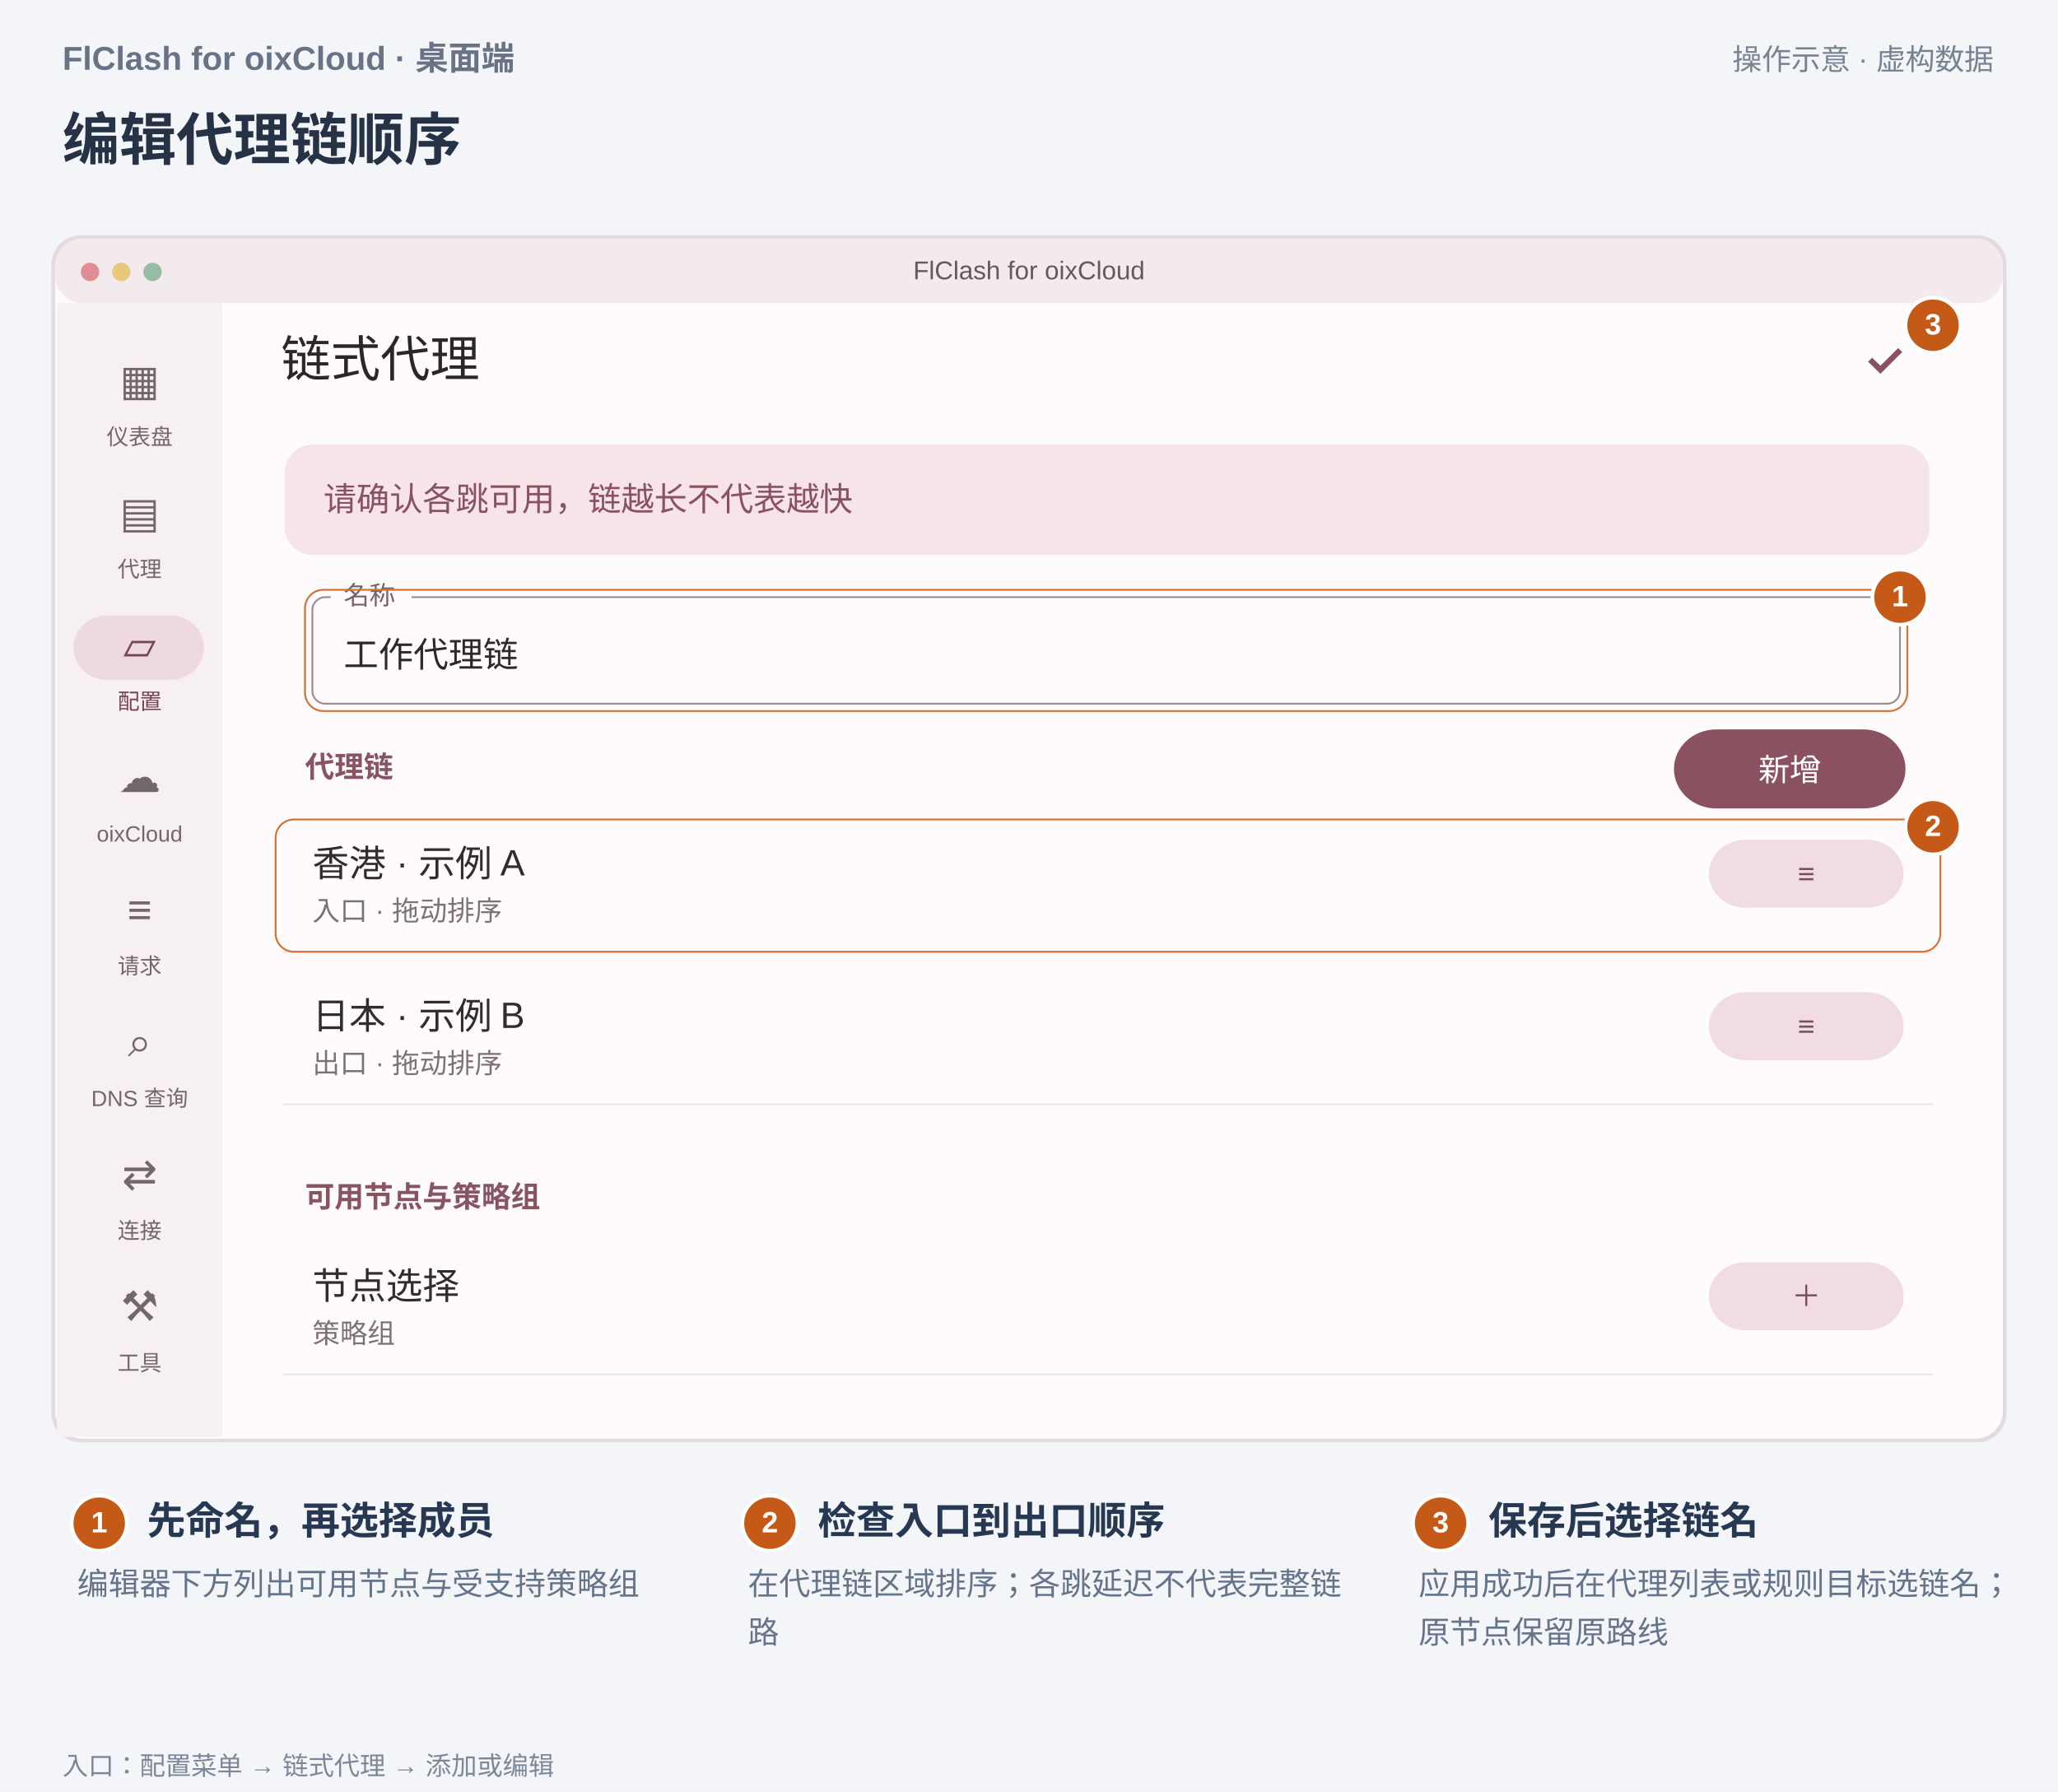
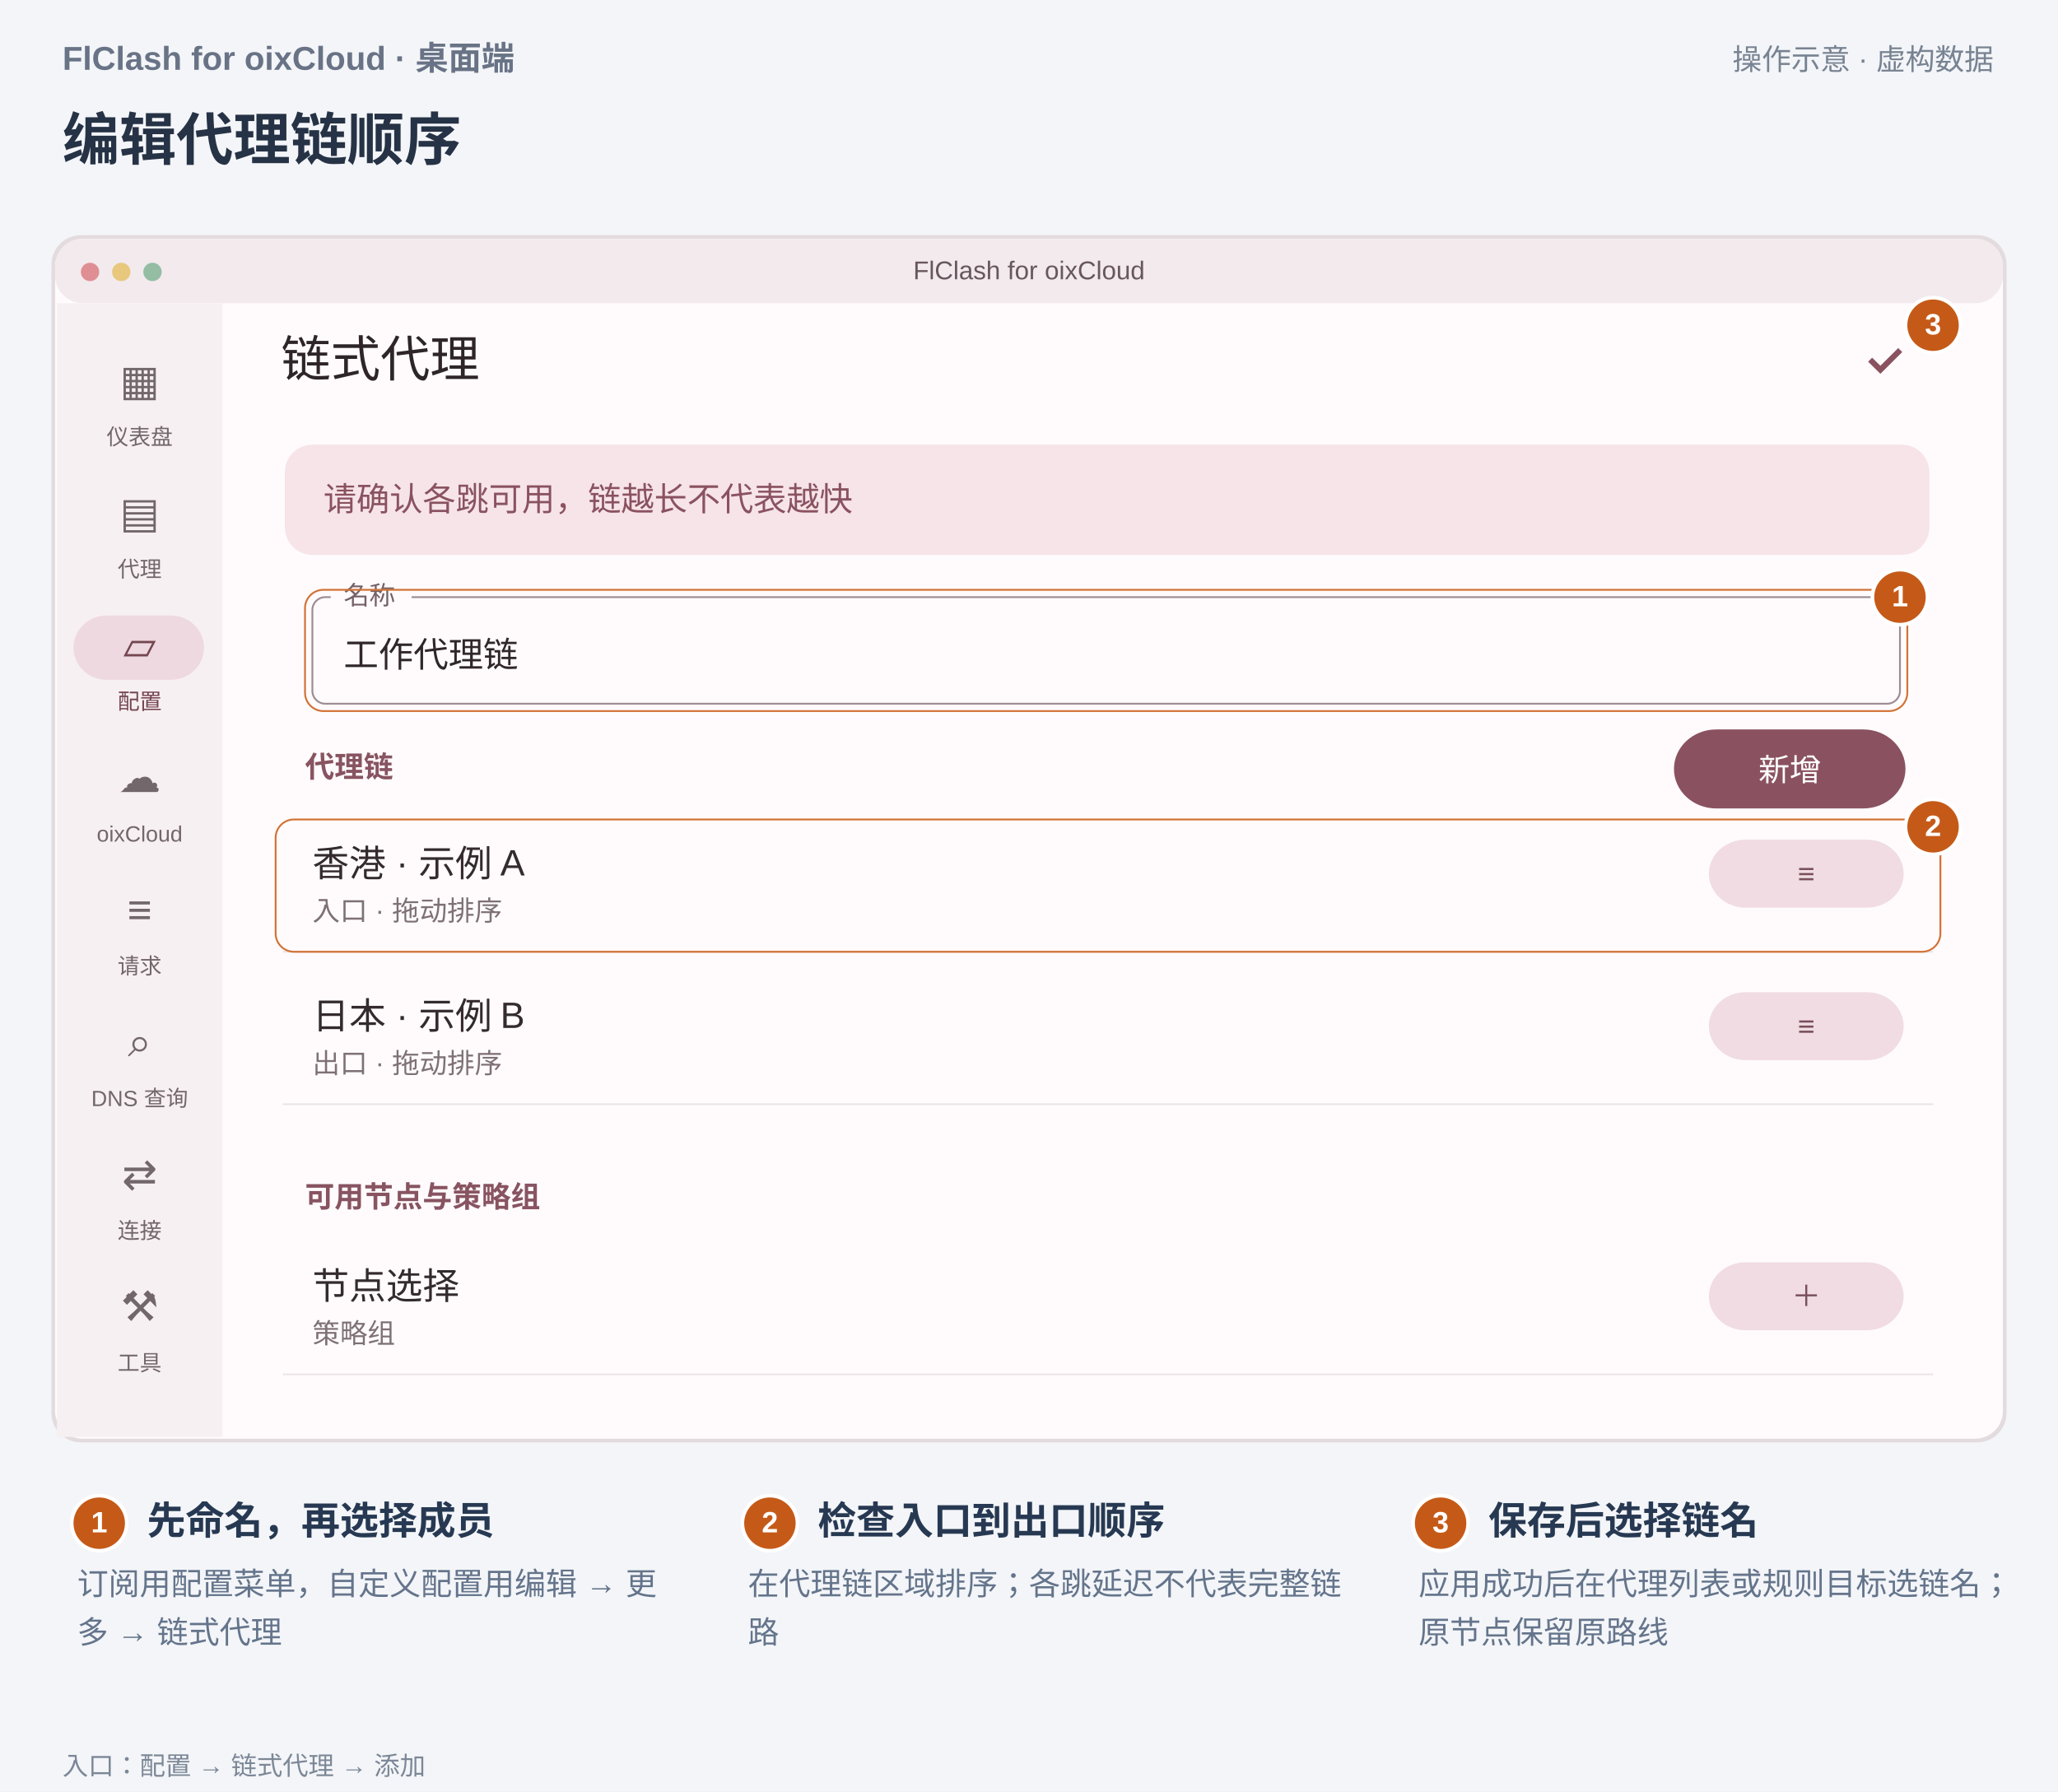
<svg xmlns="http://www.w3.org/2000/svg" width="1120" height="975" viewBox="0 0 1120 975" role="img" aria-labelledby="title desc">
  <g font-family="-apple-system,BlinkMacSystemFont,'PingFang SC','Segoe UI',Arial,sans-serif">
    <rect x="0" y="0" width="1120" height="975" rx="0" fill="#f3f5f8" stroke="none" />
    <text x="34" y="38" font-size="18" fill="#697386" font-weight="600" text-anchor="start">FlClash for oixCloud · 桌面端</text>
    <text x="1085" y="38" font-size="16" fill="#788392" font-weight="500" text-anchor="end">操作示意 · 虚构数据</text>
    <text x="34" y="87" font-size="31" fill="#263245" font-weight="700" text-anchor="start">编辑代理链顺序</text>
    <rect x="28" y="128" width="1064" height="657" rx="16" fill="#e3dbde" stroke="none" />
    <rect x="30" y="130" width="1060" height="653" rx="15" fill="#fffbfc" stroke="none" />
    <rect x="30" y="130" width="1060" height="35" rx="15" fill="#f2eaed" stroke="none" />
    <circle cx="49" cy="148" r="5" fill="#df8e94" stroke="none" stroke-width="1" />
    <circle cx="66" cy="148" r="5" fill="#e7c87c" stroke="none" stroke-width="1" />
    <circle cx="83" cy="148" r="5" fill="#95bda4" stroke="none" stroke-width="1" />
    <text x="560" y="152" font-size="14" fill="#68575e" font-weight="500" text-anchor="middle">FlClash for oixCloud</text>
    <rect x="31" y="165" width="90" height="617" rx="0" fill="#f7f0f2" stroke="none" />
    <text x="76" y="215" font-size="23" fill="#72676b" font-weight="500" text-anchor="middle">▦</text>
    <text x="76" y="242" font-size="12" fill="#72676b" font-weight="500" text-anchor="middle">仪表盘</text>
    <text x="76" y="287" font-size="23" fill="#72676b" font-weight="500" text-anchor="middle">▤</text>
    <text x="76" y="314" font-size="12" fill="#72676b" font-weight="500" text-anchor="middle">代理</text>
    <rect x="40" y="335" width="71" height="35" rx="18" fill="#edd9df" stroke="none" />
    <text x="76" y="359" font-size="23" fill="#754651" font-weight="500" text-anchor="middle">▱</text>
    <text x="76" y="386" font-size="12" fill="#754651" font-weight="500" text-anchor="middle">配置</text>
    <text x="76" y="431" font-size="23" fill="#72676b" font-weight="500" text-anchor="middle">☁</text>
    <text x="76" y="458" font-size="12" fill="#72676b" font-weight="500" text-anchor="middle">oixCloud</text>
    <text x="76" y="503" font-size="23" fill="#72676b" font-weight="500" text-anchor="middle">≡</text>
    <text x="76" y="530" font-size="12" fill="#72676b" font-weight="500" text-anchor="middle">请求</text>
    <text x="76" y="575" font-size="23" fill="#72676b" font-weight="500" text-anchor="middle">⌕</text>
    <text x="76" y="602" font-size="12" fill="#72676b" font-weight="500" text-anchor="middle">DNS 查询</text>
    <text x="76" y="647" font-size="23" fill="#72676b" font-weight="500" text-anchor="middle">⇄</text>
    <text x="76" y="674" font-size="12" fill="#72676b" font-weight="500" text-anchor="middle">连接</text>
    <text x="76" y="719" font-size="23" fill="#72676b" font-weight="500" text-anchor="middle">⚒</text>
    <text x="76" y="746" font-size="12" fill="#72676b" font-weight="500" text-anchor="middle">工具</text>
    <text x="153" y="205" font-size="27" fill="#2d2528" font-weight="500" text-anchor="start">链式代理</text>
    <text x="1037" y="205" font-size="26" fill="#8a5260" font-weight="600" text-anchor="end">✓</text>
    <circle cx="1052" cy="177" r="15" fill="#c55a18" stroke="#fff" stroke-width="2" />
    <text x="1052" y="182" font-size="16" fill="#fff" font-weight="700" text-anchor="middle">3</text>
    <rect x="155" y="242" width="895" height="60" rx="15" fill="#f6e4e9" stroke="none" />
    <text x="176" y="278" font-size="18" fill="#8a5260" font-weight="400" text-anchor="start">请确认各跳可用，链越长不代表越快</text>
    <rect x="170" y="325" width="864" height="58" rx="7" fill="#fffbfc" stroke="#9d8d92" />
    <rect x="180" y="316" width="44" height="18" rx="0" fill="#fffbfc" stroke="none" />
    <text x="187" y="329" font-size="14" fill="#756067" font-weight="400" text-anchor="start">名称</text>
    <text x="187" y="363" font-size="19" fill="#2f272a" font-weight="400" text-anchor="start">工作代理链</text>
    <rect x="166" y="321" width="872" height="66" rx="10" fill="none" stroke="#d27336" />
    <circle cx="1034" cy="325" r="15" fill="#c55a18" stroke="#fff" stroke-width="2" />
    <text x="1034" y="330" font-size="16" fill="#fff" font-weight="700" text-anchor="middle">1</text>
    <text x="166" y="423" font-size="16" fill="#885461" font-weight="600" text-anchor="start">代理链</text>
    <rect x="911" y="397" width="126" height="43" rx="23" fill="#8a5260" stroke="none" />
    <text x="974" y="425" font-size="17" fill="#fff" font-weight="500" text-anchor="middle">新增</text>
    <text x="170" y="477" font-size="20" fill="#332b2e" font-weight="400" text-anchor="start">香港 · 示例 A</text>
    <text x="170" y="501" font-size="15" fill="#7e7176" font-weight="400" text-anchor="start">入口  ·  拖动排序</text>
    <rect x="930" y="457" width="106" height="37" rx="20" fill="#f0dce2" stroke="none" />
    <text x="983" y="481" font-size="16" fill="#784f5b" font-weight="500" text-anchor="middle">≡</text>
    <path d="M154 518H1052" stroke="#ede5e8" stroke-width="1" />
    <rect x="150" y="446" width="906" height="72" rx="10" fill="none" stroke="#d27336" />
    <circle cx="1052" cy="450" r="15" fill="#c55a18" stroke="#fff" stroke-width="2" />
    <text x="1052" y="455" font-size="16" fill="#fff" font-weight="700" text-anchor="middle">2</text>
    <text x="170" y="560" font-size="20" fill="#332b2e" font-weight="400" text-anchor="start">日本 · 示例 B</text>
    <text x="170" y="584" font-size="15" fill="#7e7176" font-weight="400" text-anchor="start">出口  ·  拖动排序</text>
    <rect x="930" y="540" width="106" height="37" rx="20" fill="#f0dce2" stroke="none" />
    <text x="983" y="564" font-size="16" fill="#784f5b" font-weight="500" text-anchor="middle">≡</text>
    <path d="M154 601H1052" stroke="#ede5e8" stroke-width="1" />
    <text x="166" y="657" font-size="16" fill="#885461" font-weight="600" text-anchor="start">可用节点与策略组</text>
    <text x="170" y="707" font-size="20" fill="#332b2e" font-weight="400" text-anchor="start">节点选择</text>
    <text x="170" y="731" font-size="15" fill="#7e7176" font-weight="400" text-anchor="start">策略组</text>
    <rect x="930" y="687" width="106" height="37" rx="20" fill="#f0dce2" stroke="none" />
    <text x="983" y="711" font-size="16" fill="#784f5b" font-weight="500" text-anchor="middle">＋</text>
    <path d="M154 748H1052" stroke="#ede5e8" stroke-width="1" />
    <circle cx="54" cy="829" r="15" fill="#c55a18" stroke="#fff" stroke-width="2" />
    <text x="54" y="834" font-size="16" fill="#fff" font-weight="700" text-anchor="middle">1</text>
    <text x="80" y="835" font-size="21" fill="#273952" font-weight="600" text-anchor="start">先命名，再选择成员</text>
-     <text x="42" y="868" font-size="17" fill="#64748b" font-weight="400" text-anchor="start">编辑器下方列出可用节点与受支持策略组</text>
+     <text x="42" y="868" font-size="17" fill="#64748b" font-weight="400" text-anchor="start">订阅用配置菜单，自定义配置用编辑 → 更</text>
+     <text x="42" y="894.35" font-size="17" fill="#64748b" font-weight="400" text-anchor="start">多 → 链式代理</text>
    <circle cx="419" cy="829" r="15" fill="#c55a18" stroke="#fff" stroke-width="2" />
    <text x="419" y="834" font-size="16" fill="#fff" font-weight="700" text-anchor="middle">2</text>
    <text x="445" y="835" font-size="21" fill="#273952" font-weight="600" text-anchor="start">检查入口到出口顺序</text>
    <text x="407" y="868" font-size="17" fill="#64748b" font-weight="400" text-anchor="start">在代理链区域排序；各跳延迟不代表完整链</text>
    <text x="407" y="894.35" font-size="17" fill="#64748b" font-weight="400" text-anchor="start">路</text>
    <circle cx="784" cy="829" r="15" fill="#c55a18" stroke="#fff" stroke-width="2" />
    <text x="784" y="834" font-size="16" fill="#fff" font-weight="700" text-anchor="middle">3</text>
    <text x="810" y="835" font-size="21" fill="#273952" font-weight="600" text-anchor="start">保存后选择链名</text>
    <text x="772" y="868" font-size="17" fill="#64748b" font-weight="400" text-anchor="start">应用成功后在代理列表或规则目标选链名；</text>
    <text x="772" y="894.35" font-size="17" fill="#64748b" font-weight="400" text-anchor="start">原节点保留原路线</text>
-     <text x="34" y="966" font-size="14" fill="#7c8797" font-weight="400" text-anchor="start">入口：配置菜单 → 链式代理 → 添加或编辑</text>
+     <text x="34" y="966" font-size="14" fill="#7c8797" font-weight="400" text-anchor="start">入口：配置 → 链式代理 → 添加</text>
  </g>
</svg>
